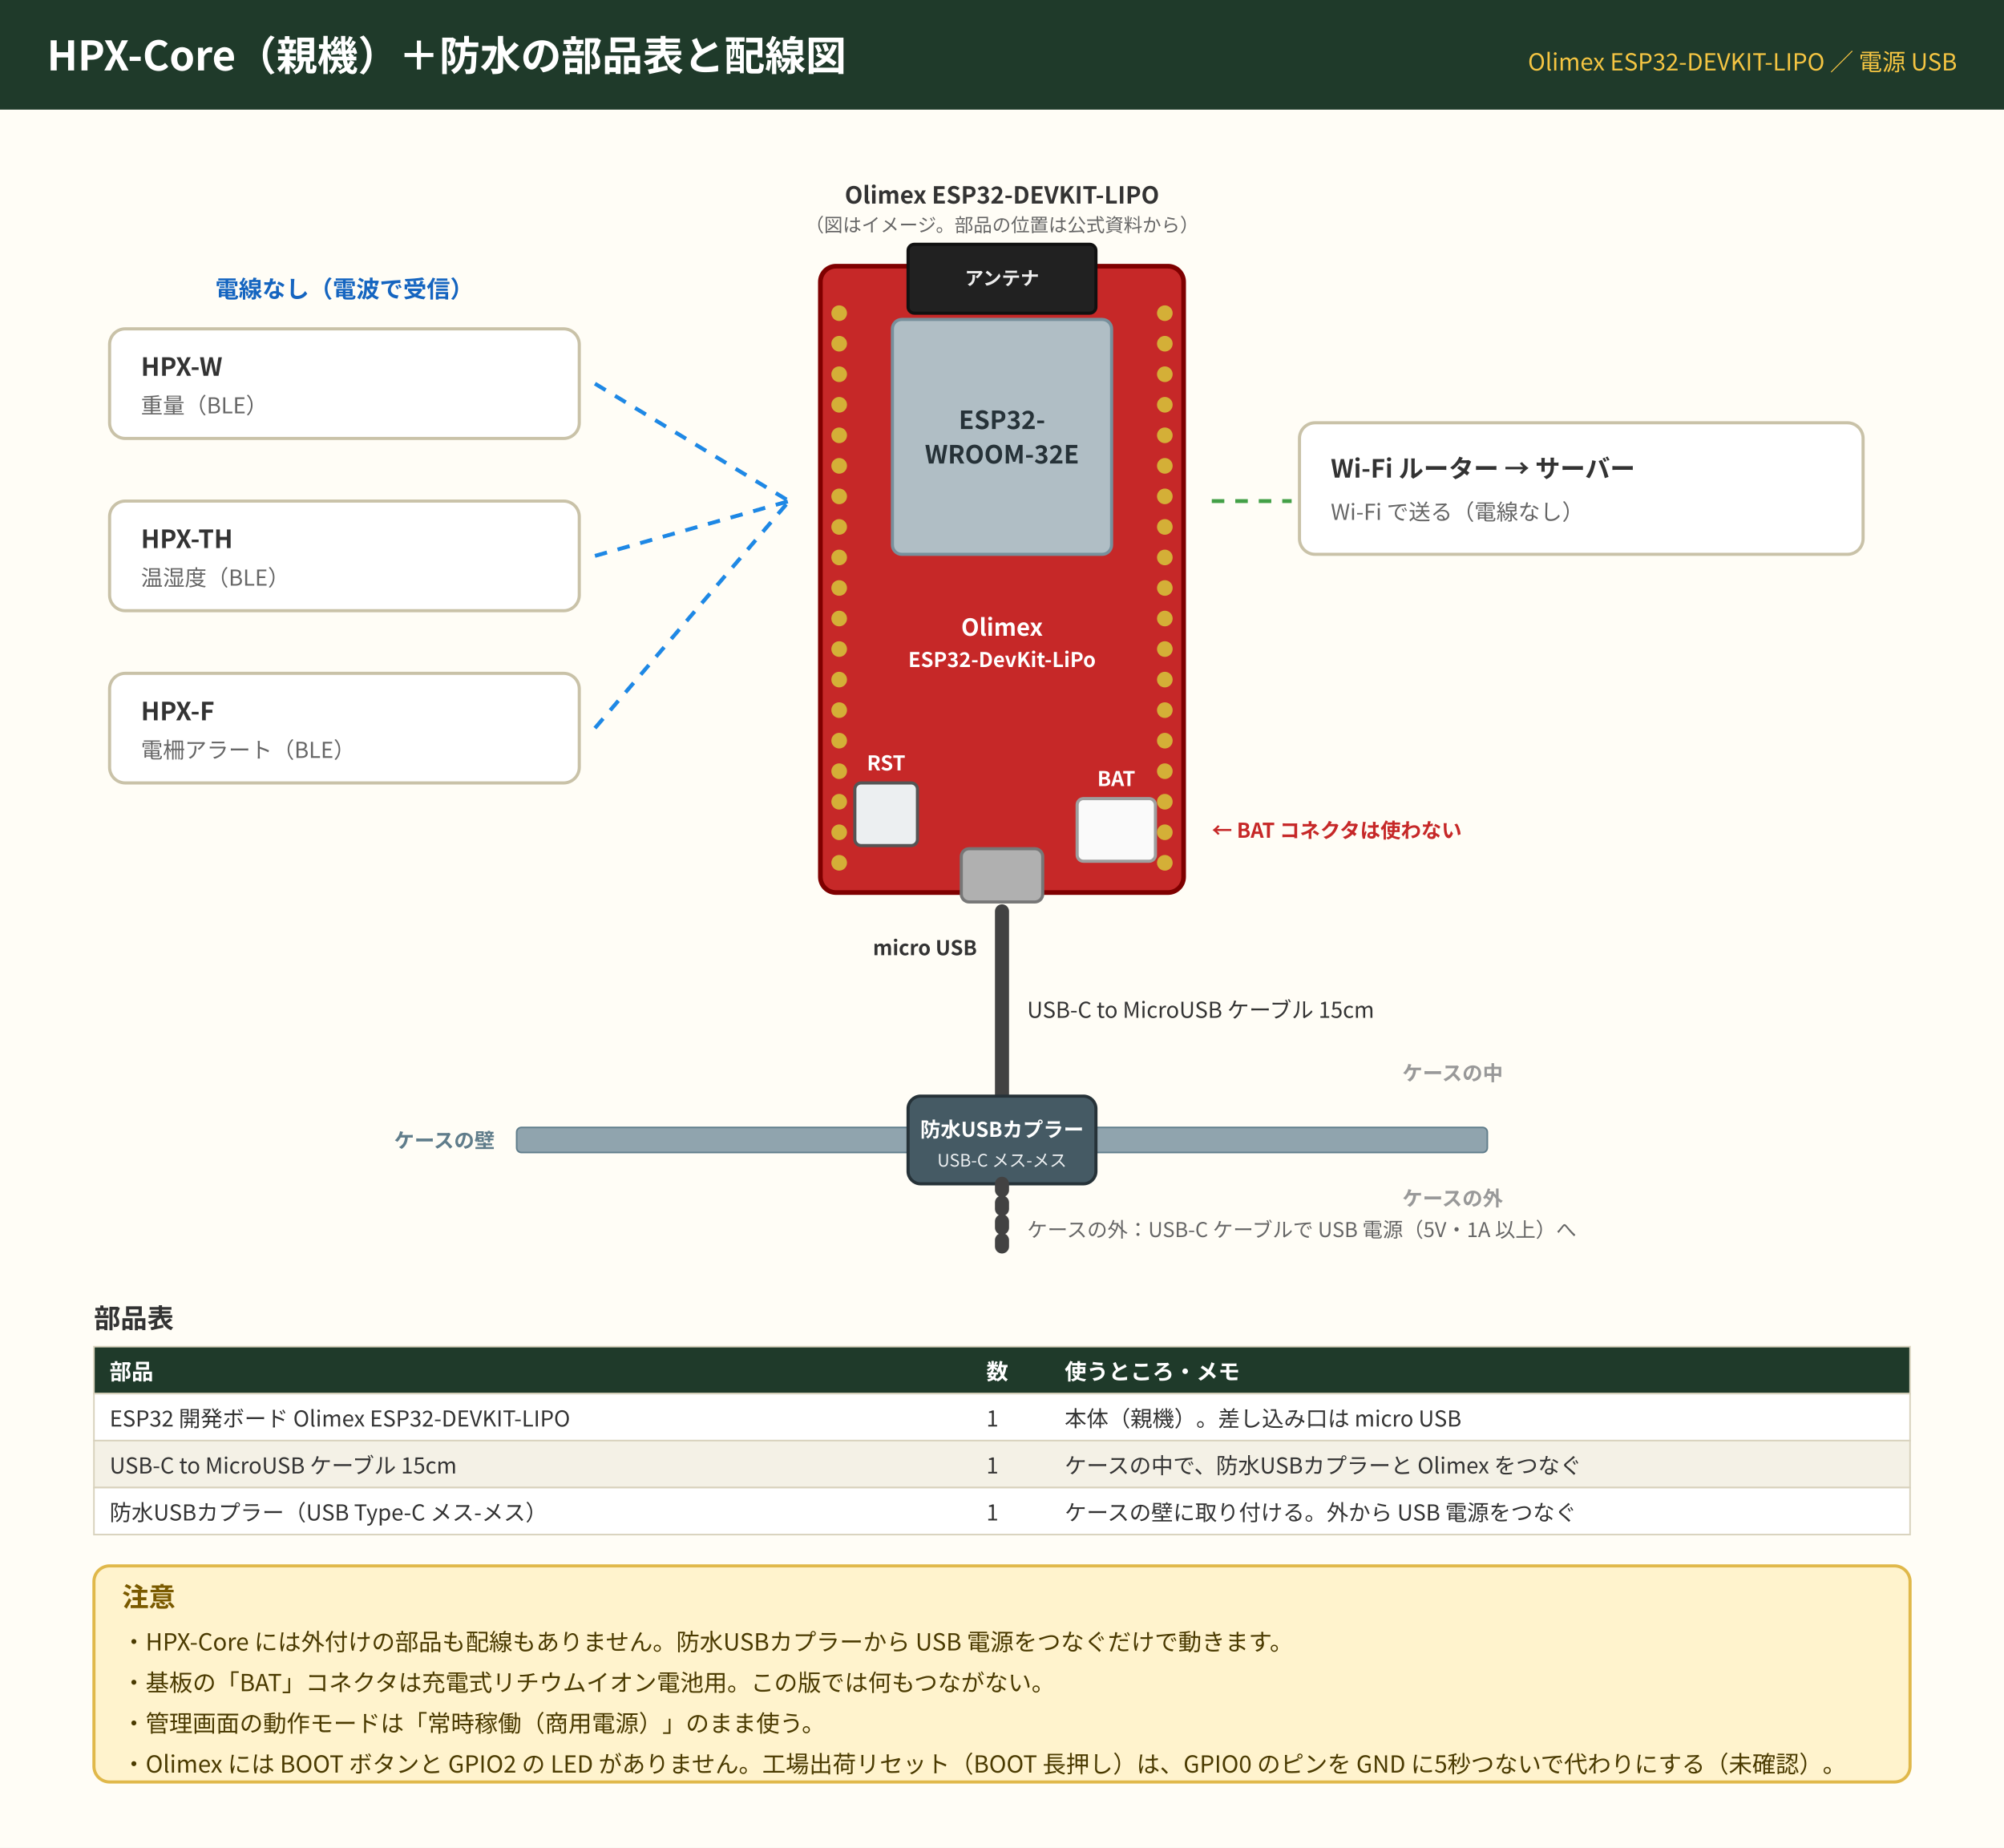
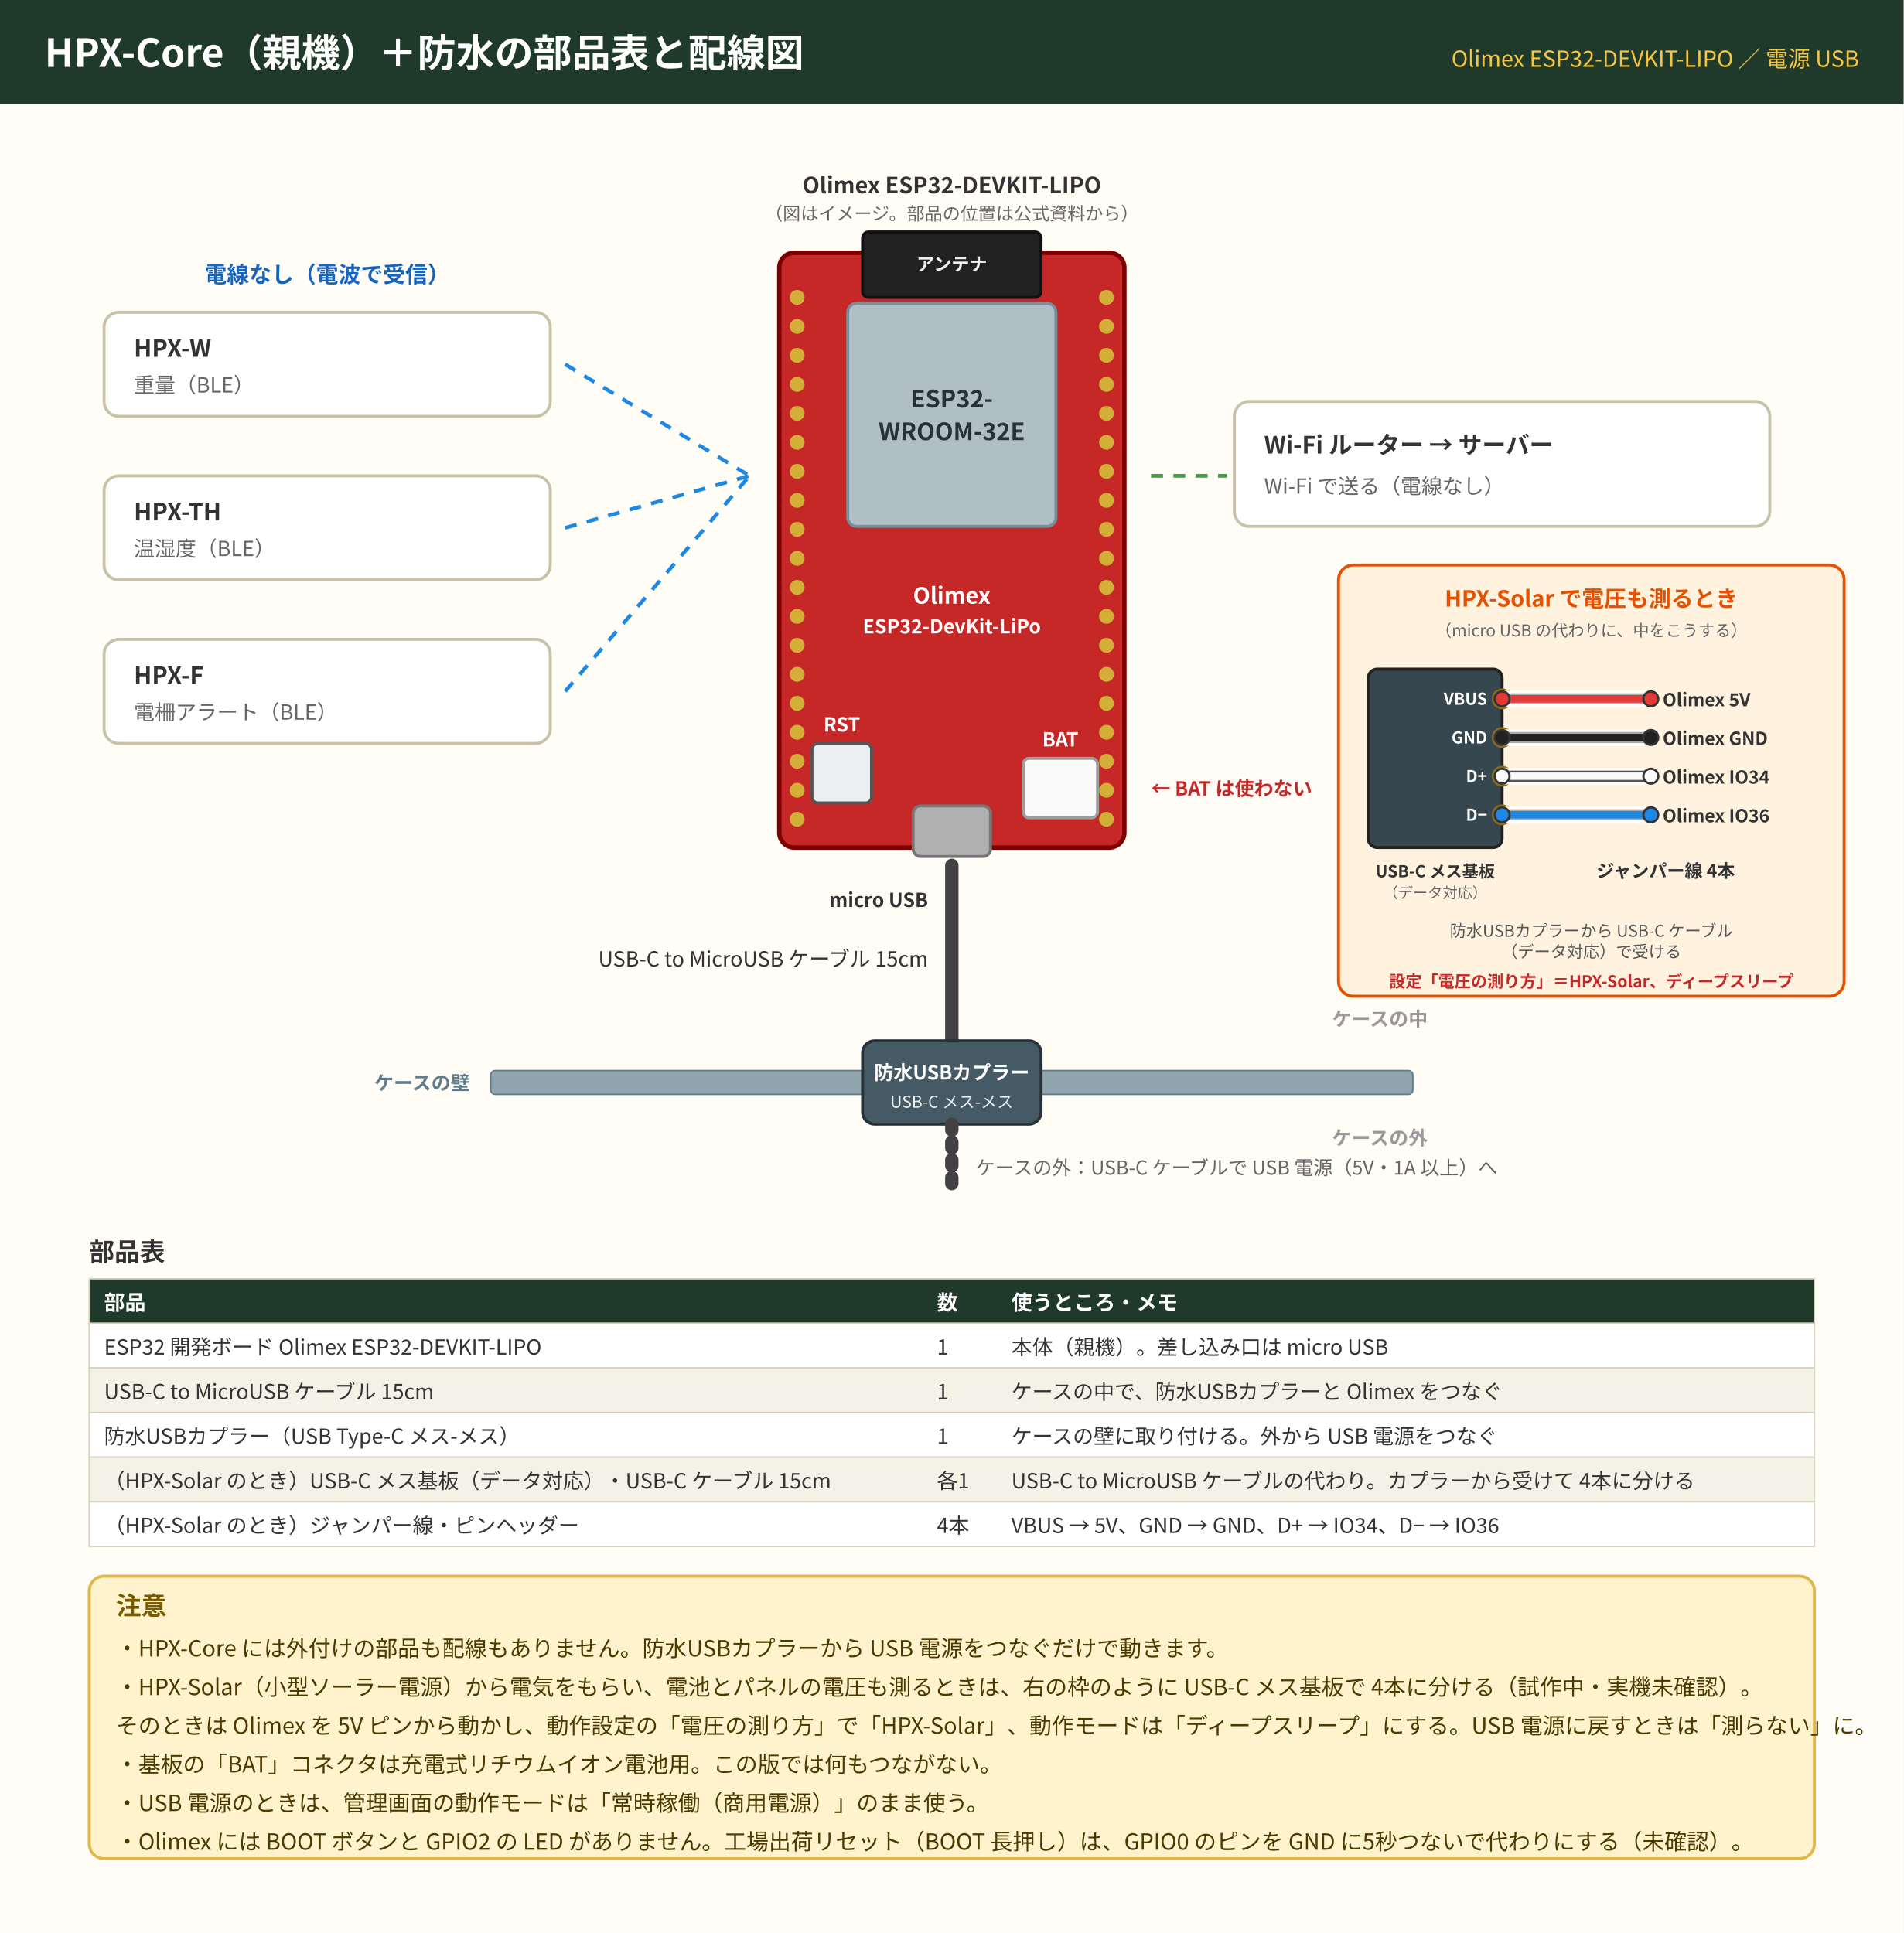
- <svg xmlns="http://www.w3.org/2000/svg" width="1280" height="1180" viewBox="0 0 1280 1180">
+ <svg xmlns="http://www.w3.org/2000/svg" width="1280" height="1300" viewBox="0 0 1280 1300">
  <rect width="100%" height="100%" fill="#fffdf6" />
  <rect x="0" y="0" width="1280" height="70" rx="0" fill="#1f3a2a" stroke="none" stroke-width="2" />
  <text x="30" y="45" font-size="26" text-anchor="start" font-weight="bold" fill="#ffffff" font-family="'Hiragino Kaku Gothic ProN','Hiragino Sans','Meiryo','Yu Gothic','Noto Sans CJK JP','IPAGothic',sans-serif">HPX-Core（親機）＋防水の部品表と配線図</text>
  <text x="1250" y="45" font-size="15" text-anchor="end" font-weight="normal" fill="#f5c542" font-family="'Hiragino Kaku Gothic ProN','Hiragino Sans','Meiryo','Yu Gothic','Noto Sans CJK JP','IPAGothic',sans-serif">Olimex ESP32-DEVKIT-LIPO ／ 電源 USB</text>
  <rect x="524" y="170" width="232" height="400" rx="10" fill="#c62828" stroke="#7f0000" stroke-width="3" />
  <rect x="580" y="156" width="120" height="44" rx="4" fill="#212121" stroke="#111" stroke-width="2" />
  <text x="640" y="182" font-size="12" text-anchor="middle" font-weight="bold" fill="#eee" font-family="'Hiragino Kaku Gothic ProN','Hiragino Sans','Meiryo','Yu Gothic','Noto Sans CJK JP','IPAGothic',sans-serif">アンテナ</text>
  <rect x="570" y="204" width="140" height="150" rx="6" fill="#b0bec5" stroke="#78909c" stroke-width="2" />
  <text x="640" y="274" font-size="16" text-anchor="middle" font-weight="bold" fill="#263238" font-family="'Hiragino Kaku Gothic ProN','Hiragino Sans','Meiryo','Yu Gothic','Noto Sans CJK JP','IPAGothic',sans-serif">ESP32-</text>
  <text x="640" y="296" font-size="16" text-anchor="middle" font-weight="bold" fill="#263238" font-family="'Hiragino Kaku Gothic ProN','Hiragino Sans','Meiryo','Yu Gothic','Noto Sans CJK JP','IPAGothic',sans-serif">WROOM-32E</text>
  <text x="640" y="406" font-size="15" text-anchor="middle" font-weight="bold" fill="#fff" font-family="'Hiragino Kaku Gothic ProN','Hiragino Sans','Meiryo','Yu Gothic','Noto Sans CJK JP','IPAGothic',sans-serif">Olimex</text>
  <text x="640" y="426" font-size="13" text-anchor="middle" font-weight="bold" fill="#fff" font-family="'Hiragino Kaku Gothic ProN','Hiragino Sans','Meiryo','Yu Gothic','Noto Sans CJK JP','IPAGothic',sans-serif">ESP32-DevKit-LiPo</text>
  <rect x="614" y="542" width="52" height="34" rx="5" fill="#b0b0b0" stroke="#777" stroke-width="2" />
  <rect x="546" y="500" width="40" height="40" rx="4" fill="#eceff1" stroke="#555" stroke-width="2" />
  <text x="566" y="492" font-size="13" text-anchor="middle" font-weight="bold" fill="#fff" font-family="'Hiragino Kaku Gothic ProN','Hiragino Sans','Meiryo','Yu Gothic','Noto Sans CJK JP','IPAGothic',sans-serif">RST</text>
  <rect x="688" y="510" width="50" height="40" rx="4" fill="#fafafa" stroke="#9e9e9e" stroke-width="2" />
  <text x="713" y="502" font-size="13" text-anchor="middle" font-weight="bold" fill="#fff" font-family="'Hiragino Kaku Gothic ProN','Hiragino Sans','Meiryo','Yu Gothic','Noto Sans CJK JP','IPAGothic',sans-serif">BAT</text>
  <circle cx="536" cy="200.0" r="5" fill="#d4af37" />
  <circle cx="744" cy="200.0" r="5" fill="#d4af37" />
  <circle cx="536" cy="219.5" r="5" fill="#d4af37" />
  <circle cx="744" cy="219.5" r="5" fill="#d4af37" />
  <circle cx="536" cy="239.0" r="5" fill="#d4af37" />
  <circle cx="744" cy="239.0" r="5" fill="#d4af37" />
  <circle cx="536" cy="258.5" r="5" fill="#d4af37" />
  <circle cx="744" cy="258.5" r="5" fill="#d4af37" />
  <circle cx="536" cy="278.0" r="5" fill="#d4af37" />
  <circle cx="744" cy="278.0" r="5" fill="#d4af37" />
  <circle cx="536" cy="297.5" r="5" fill="#d4af37" />
  <circle cx="744" cy="297.5" r="5" fill="#d4af37" />
  <circle cx="536" cy="317.0" r="5" fill="#d4af37" />
  <circle cx="744" cy="317.0" r="5" fill="#d4af37" />
  <circle cx="536" cy="336.5" r="5" fill="#d4af37" />
  <circle cx="744" cy="336.5" r="5" fill="#d4af37" />
  <circle cx="536" cy="356.0" r="5" fill="#d4af37" />
  <circle cx="744" cy="356.0" r="5" fill="#d4af37" />
  <circle cx="536" cy="375.5" r="5" fill="#d4af37" />
  <circle cx="744" cy="375.5" r="5" fill="#d4af37" />
  <circle cx="536" cy="395.0" r="5" fill="#d4af37" />
  <circle cx="744" cy="395.0" r="5" fill="#d4af37" />
  <circle cx="536" cy="414.5" r="5" fill="#d4af37" />
  <circle cx="744" cy="414.5" r="5" fill="#d4af37" />
  <circle cx="536" cy="434.0" r="5" fill="#d4af37" />
  <circle cx="744" cy="434.0" r="5" fill="#d4af37" />
  <circle cx="536" cy="453.5" r="5" fill="#d4af37" />
  <circle cx="744" cy="453.5" r="5" fill="#d4af37" />
  <circle cx="536" cy="473.0" r="5" fill="#d4af37" />
  <circle cx="744" cy="473.0" r="5" fill="#d4af37" />
  <circle cx="536" cy="492.5" r="5" fill="#d4af37" />
  <circle cx="744" cy="492.5" r="5" fill="#d4af37" />
  <circle cx="536" cy="512.0" r="5" fill="#d4af37" />
  <circle cx="744" cy="512.0" r="5" fill="#d4af37" />
  <circle cx="536" cy="531.5" r="5" fill="#d4af37" />
  <circle cx="744" cy="531.5" r="5" fill="#d4af37" />
  <circle cx="536" cy="551.0" r="5" fill="#d4af37" />
  <circle cx="744" cy="551.0" r="5" fill="#d4af37" />
  <text x="640" y="130" font-size="15" text-anchor="middle" font-weight="bold" fill="#333" font-family="'Hiragino Kaku Gothic ProN','Hiragino Sans','Meiryo','Yu Gothic','Noto Sans CJK JP','IPAGothic',sans-serif">Olimex ESP32-DEVKIT-LIPO</text>
  <text x="640" y="148" font-size="12" text-anchor="middle" font-weight="normal" fill="#666" font-family="'Hiragino Kaku Gothic ProN','Hiragino Sans','Meiryo','Yu Gothic','Noto Sans CJK JP','IPAGothic',sans-serif">（図はイメージ。部品の位置は公式資料から）</text>
-   <text x="774" y="535" font-size="13" text-anchor="start" font-weight="bold" fill="#c62828" font-family="'Hiragino Kaku Gothic ProN','Hiragino Sans','Meiryo','Yu Gothic','Noto Sans CJK JP','IPAGothic',sans-serif">← BAT コネクタは使わない</text>
+   <text x="774" y="535" font-size="13" text-anchor="start" font-weight="bold" fill="#c62828" font-family="'Hiragino Kaku Gothic ProN','Hiragino Sans','Meiryo','Yu Gothic','Noto Sans CJK JP','IPAGothic',sans-serif">← BAT は使わない</text>
  <text x="624" y="610" font-size="13" text-anchor="end" font-weight="bold" fill="#333" font-family="'Hiragino Kaku Gothic ProN','Hiragino Sans','Meiryo','Yu Gothic','Noto Sans CJK JP','IPAGothic',sans-serif">micro USB</text>
  <path d="M640,582 L640,700" stroke="#424242" stroke-width="9" stroke-linecap="round" />
-   <text x="656" y="650" font-size="14" text-anchor="start" font-weight="normal" fill="#333" font-family="'Hiragino Kaku Gothic ProN','Hiragino Sans','Meiryo','Yu Gothic','Noto Sans CJK JP','IPAGothic',sans-serif">USB-C to MicroUSB ケーブル 15cm</text>
+   <text x="624" y="650" font-size="14" text-anchor="end" font-weight="normal" fill="#333" font-family="'Hiragino Kaku Gothic ProN','Hiragino Sans','Meiryo','Yu Gothic','Noto Sans CJK JP','IPAGothic',sans-serif">USB-C to MicroUSB ケーブル 15cm</text>
  <rect x="330" y="720" width="620" height="16" rx="3" fill="#90a4ae" stroke="#607d8b" stroke-width="1" />
  <text x="316" y="733" font-size="13" text-anchor="end" font-weight="bold" fill="#607d8b" font-family="'Hiragino Kaku Gothic ProN','Hiragino Sans','Meiryo','Yu Gothic','Noto Sans CJK JP','IPAGothic',sans-serif">ケースの壁</text>
  <rect x="580" y="700" width="120" height="56" rx="8" fill="#455a64" stroke="#263238" stroke-width="2" />
  <text x="640" y="726" font-size="13" text-anchor="middle" font-weight="bold" fill="#fff" font-family="'Hiragino Kaku Gothic ProN','Hiragino Sans','Meiryo','Yu Gothic','Noto Sans CJK JP','IPAGothic',sans-serif">防水USBカプラー</text>
  <text x="640" y="745" font-size="11" text-anchor="middle" font-weight="normal" fill="#eceff1" font-family="'Hiragino Kaku Gothic ProN','Hiragino Sans','Meiryo','Yu Gothic','Noto Sans CJK JP','IPAGothic',sans-serif">USB-C メス-メス</text>
  <path d="M640,756 L640,800" stroke="#424242" stroke-width="9" stroke-linecap="round" stroke-dasharray="4 8" />
  <text x="656" y="790" font-size="13" text-anchor="start" font-weight="normal" fill="#666" font-family="'Hiragino Kaku Gothic ProN','Hiragino Sans','Meiryo','Yu Gothic','Noto Sans CJK JP','IPAGothic',sans-serif">ケースの外：USB-C ケーブルで USB 電源（5V・1A 以上）へ</text>
  <text x="960" y="690" font-size="13" text-anchor="end" font-weight="bold" fill="#999" font-family="'Hiragino Kaku Gothic ProN','Hiragino Sans','Meiryo','Yu Gothic','Noto Sans CJK JP','IPAGothic',sans-serif">ケースの中</text>
  <text x="960" y="770" font-size="13" text-anchor="end" font-weight="bold" fill="#999" font-family="'Hiragino Kaku Gothic ProN','Hiragino Sans','Meiryo','Yu Gothic','Noto Sans CJK JP','IPAGothic',sans-serif">ケースの外</text>
  <rect x="70" y="210" width="300" height="70" rx="10" fill="#ffffff" stroke="#c9c2a8" stroke-width="2" />
  <text x="90" y="240" font-size="16" text-anchor="start" font-weight="bold" fill="#333" font-family="'Hiragino Kaku Gothic ProN','Hiragino Sans','Meiryo','Yu Gothic','Noto Sans CJK JP','IPAGothic',sans-serif">HPX-W</text>
  <text x="90" y="264" font-size="14" text-anchor="start" font-weight="normal" fill="#666" font-family="'Hiragino Kaku Gothic ProN','Hiragino Sans','Meiryo','Yu Gothic','Noto Sans CJK JP','IPAGothic',sans-serif">重量（BLE）</text>
  <path d="M380,245 L504,320" stroke="#1e88e5" stroke-width="2.5" stroke-dasharray="8 7" fill="none" />
  <rect x="70" y="320" width="300" height="70" rx="10" fill="#ffffff" stroke="#c9c2a8" stroke-width="2" />
  <text x="90" y="350" font-size="16" text-anchor="start" font-weight="bold" fill="#333" font-family="'Hiragino Kaku Gothic ProN','Hiragino Sans','Meiryo','Yu Gothic','Noto Sans CJK JP','IPAGothic',sans-serif">HPX-TH</text>
  <text x="90" y="374" font-size="14" text-anchor="start" font-weight="normal" fill="#666" font-family="'Hiragino Kaku Gothic ProN','Hiragino Sans','Meiryo','Yu Gothic','Noto Sans CJK JP','IPAGothic',sans-serif">温湿度（BLE）</text>
  <path d="M380,355 L504,320" stroke="#1e88e5" stroke-width="2.5" stroke-dasharray="8 7" fill="none" />
  <rect x="70" y="430" width="300" height="70" rx="10" fill="#ffffff" stroke="#c9c2a8" stroke-width="2" />
  <text x="90" y="460" font-size="16" text-anchor="start" font-weight="bold" fill="#333" font-family="'Hiragino Kaku Gothic ProN','Hiragino Sans','Meiryo','Yu Gothic','Noto Sans CJK JP','IPAGothic',sans-serif">HPX-F</text>
  <text x="90" y="484" font-size="14" text-anchor="start" font-weight="normal" fill="#666" font-family="'Hiragino Kaku Gothic ProN','Hiragino Sans','Meiryo','Yu Gothic','Noto Sans CJK JP','IPAGothic',sans-serif">電柵アラート（BLE）</text>
  <path d="M380,465 L504,320" stroke="#1e88e5" stroke-width="2.5" stroke-dasharray="8 7" fill="none" />
  <text x="220" y="190" font-size="15" text-anchor="middle" font-weight="bold" fill="#1565c0" font-family="'Hiragino Kaku Gothic ProN','Hiragino Sans','Meiryo','Yu Gothic','Noto Sans CJK JP','IPAGothic',sans-serif">電線なし（電波で受信）</text>
  <rect x="830" y="270" width="360" height="84" rx="10" fill="#ffffff" stroke="#c9c2a8" stroke-width="2" />
  <text x="850" y="305" font-size="16" text-anchor="start" font-weight="bold" fill="#333" font-family="'Hiragino Kaku Gothic ProN','Hiragino Sans','Meiryo','Yu Gothic','Noto Sans CJK JP','IPAGothic',sans-serif">Wi-Fi ルーター → サーバー</text>
  <text x="850" y="332" font-size="14" text-anchor="start" font-weight="normal" fill="#666" font-family="'Hiragino Kaku Gothic ProN','Hiragino Sans','Meiryo','Yu Gothic','Noto Sans CJK JP','IPAGothic',sans-serif">Wi-Fi で送る（電線なし）</text>
  <path d="M774,320 L825,320" stroke="#43a047" stroke-width="2.5" stroke-dasharray="8 7" fill="none" />
+   <rect x="900" y="380" width="340" height="290" rx="10" fill="#fff3e0" stroke="#e65100" stroke-width="2" />
+   <text x="1070" y="408" font-size="15" text-anchor="middle" font-weight="bold" fill="#e65100" font-family="'Hiragino Kaku Gothic ProN','Hiragino Sans','Meiryo','Yu Gothic','Noto Sans CJK JP','IPAGothic',sans-serif">HPX-Solar で電圧も測るとき</text>
+   <text x="1070" y="428" font-size="11" text-anchor="middle" font-weight="normal" fill="#666" font-family="'Hiragino Kaku Gothic ProN','Hiragino Sans','Meiryo','Yu Gothic','Noto Sans CJK JP','IPAGothic',sans-serif">（micro USB の代わりに、中をこうする）</text>
+   <rect x="920" y="450" width="90" height="120" rx="6" fill="#37474f" stroke="#222" stroke-width="2" />
+   <text x="965" y="590" font-size="11" text-anchor="middle" font-weight="bold" fill="#333" font-family="'Hiragino Kaku Gothic ProN','Hiragino Sans','Meiryo','Yu Gothic','Noto Sans CJK JP','IPAGothic',sans-serif">USB-C メス基板</text>
+   <text x="965" y="604" font-size="10" text-anchor="middle" font-weight="normal" fill="#666" font-family="'Hiragino Kaku Gothic ProN','Hiragino Sans','Meiryo','Yu Gothic','Noto Sans CJK JP','IPAGothic',sans-serif">（データ対応）</text>
+   <text x="1070" y="630" font-size="11" text-anchor="middle" font-weight="normal" fill="#555" font-family="'Hiragino Kaku Gothic ProN','Hiragino Sans','Meiryo','Yu Gothic','Noto Sans CJK JP','IPAGothic',sans-serif">防水USBカプラーから USB-C ケーブル</text>
+   <text x="1070" y="644" font-size="11" text-anchor="middle" font-weight="normal" fill="#555" font-family="'Hiragino Kaku Gothic ProN','Hiragino Sans','Meiryo','Yu Gothic','Noto Sans CJK JP','IPAGothic',sans-serif">（データ対応）で受ける</text>
+   <circle cx="1010" cy="470" r="6" fill="#d4af37" stroke="#8a6d1d" stroke-width="2" />
+   <text x="1000" y="474" font-size="11" text-anchor="end" font-weight="bold" fill="#fff" font-family="'Hiragino Kaku Gothic ProN','Hiragino Sans','Meiryo','Yu Gothic','Noto Sans CJK JP','IPAGothic',sans-serif">VBUS</text>
+   <path d="M1010,470 L1110,470" fill="none" stroke="#ffffff" stroke-width="11" stroke-linejoin="round" stroke-linecap="round" />
+   <path d="M1010,470 L1110,470" fill="none" stroke="#00000055" stroke-width="7.5" stroke-linejoin="round" stroke-linecap="round" />
+   <path d="M1010,470 L1110,470" fill="none" stroke="#e53935" stroke-width="5" stroke-linejoin="round" stroke-linecap="round" />
+   <text x="1118" y="475" font-size="12" text-anchor="start" font-weight="bold" fill="#333" font-family="'Hiragino Kaku Gothic ProN','Hiragino Sans','Meiryo','Yu Gothic','Noto Sans CJK JP','IPAGothic',sans-serif">Olimex 5V</text>
+   <circle cx="1010" cy="496" r="6" fill="#d4af37" stroke="#8a6d1d" stroke-width="2" />
+   <text x="1000" y="500" font-size="11" text-anchor="end" font-weight="bold" fill="#fff" font-family="'Hiragino Kaku Gothic ProN','Hiragino Sans','Meiryo','Yu Gothic','Noto Sans CJK JP','IPAGothic',sans-serif">GND</text>
+   <path d="M1010,496 L1110,496" fill="none" stroke="#ffffff" stroke-width="11" stroke-linejoin="round" stroke-linecap="round" />
+   <path d="M1010,496 L1110,496" fill="none" stroke="#00000055" stroke-width="7.5" stroke-linejoin="round" stroke-linecap="round" />
+   <path d="M1010,496 L1110,496" fill="none" stroke="#212121" stroke-width="5" stroke-linejoin="round" stroke-linecap="round" />
+   <text x="1118" y="501" font-size="12" text-anchor="start" font-weight="bold" fill="#333" font-family="'Hiragino Kaku Gothic ProN','Hiragino Sans','Meiryo','Yu Gothic','Noto Sans CJK JP','IPAGothic',sans-serif">Olimex GND</text>
+   <circle cx="1010" cy="522" r="6" fill="#d4af37" stroke="#8a6d1d" stroke-width="2" />
+   <text x="1000" y="526" font-size="11" text-anchor="end" font-weight="bold" fill="#fff" font-family="'Hiragino Kaku Gothic ProN','Hiragino Sans','Meiryo','Yu Gothic','Noto Sans CJK JP','IPAGothic',sans-serif">D+</text>
+   <path d="M1010,522 L1110,522" fill="none" stroke="#ffffff" stroke-width="11" stroke-linejoin="round" stroke-linecap="round" />
+   <path d="M1010,522 L1110,522" fill="none" stroke="#555" stroke-width="7.5" stroke-linejoin="round" stroke-linecap="round" />
+   <path d="M1010,522 L1110,522" fill="none" stroke="#fafafa" stroke-width="5" stroke-linejoin="round" stroke-linecap="round" />
+   <text x="1118" y="527" font-size="12" text-anchor="start" font-weight="bold" fill="#333" font-family="'Hiragino Kaku Gothic ProN','Hiragino Sans','Meiryo','Yu Gothic','Noto Sans CJK JP','IPAGothic',sans-serif">Olimex IO34</text>
+   <circle cx="1010" cy="548" r="6" fill="#d4af37" stroke="#8a6d1d" stroke-width="2" />
+   <text x="1000" y="552" font-size="11" text-anchor="end" font-weight="bold" fill="#fff" font-family="'Hiragino Kaku Gothic ProN','Hiragino Sans','Meiryo','Yu Gothic','Noto Sans CJK JP','IPAGothic',sans-serif">D−</text>
+   <path d="M1010,548 L1110,548" fill="none" stroke="#ffffff" stroke-width="11" stroke-linejoin="round" stroke-linecap="round" />
+   <path d="M1010,548 L1110,548" fill="none" stroke="#00000055" stroke-width="7.5" stroke-linejoin="round" stroke-linecap="round" />
+   <path d="M1010,548 L1110,548" fill="none" stroke="#1e88e5" stroke-width="5" stroke-linejoin="round" stroke-linecap="round" />
+   <text x="1118" y="553" font-size="12" text-anchor="start" font-weight="bold" fill="#333" font-family="'Hiragino Kaku Gothic ProN','Hiragino Sans','Meiryo','Yu Gothic','Noto Sans CJK JP','IPAGothic',sans-serif">Olimex IO36</text>
+   <text x="1120" y="590" font-size="12" text-anchor="middle" font-weight="bold" fill="#333" font-family="'Hiragino Kaku Gothic ProN','Hiragino Sans','Meiryo','Yu Gothic','Noto Sans CJK JP','IPAGothic',sans-serif">ジャンパー線 4本</text>
+   <text x="1070" y="664" font-size="11" text-anchor="middle" font-weight="bold" fill="#c62828" font-family="'Hiragino Kaku Gothic ProN','Hiragino Sans','Meiryo','Yu Gothic','Noto Sans CJK JP','IPAGothic',sans-serif">設定「電圧の測り方」＝HPX-Solar、ディープスリープ</text>
  <text x="60" y="848" font-size="17" text-anchor="start" font-weight="bold" fill="#333" font-family="'Hiragino Kaku Gothic ProN','Hiragino Sans','Meiryo','Yu Gothic','Noto Sans CJK JP','IPAGothic',sans-serif">部品表</text>
  <rect x="60" y="860" width="1160" height="30" rx="0" fill="#1f3a2a" stroke="#d8d2bd" stroke-width="1" />
  <text x="70" y="881" font-size="14" text-anchor="start" font-weight="bold" fill="#fff" font-family="'Hiragino Kaku Gothic ProN','Hiragino Sans','Meiryo','Yu Gothic','Noto Sans CJK JP','IPAGothic',sans-serif">部品</text>
  <text x="630" y="881" font-size="14" text-anchor="start" font-weight="bold" fill="#fff" font-family="'Hiragino Kaku Gothic ProN','Hiragino Sans','Meiryo','Yu Gothic','Noto Sans CJK JP','IPAGothic',sans-serif">数</text>
  <text x="680" y="881" font-size="14" text-anchor="start" font-weight="bold" fill="#fff" font-family="'Hiragino Kaku Gothic ProN','Hiragino Sans','Meiryo','Yu Gothic','Noto Sans CJK JP','IPAGothic',sans-serif">使うところ・メモ</text>
  <rect x="60" y="890" width="1160" height="30" rx="0" fill="#ffffff" stroke="#d8d2bd" stroke-width="1" />
  <text x="70" y="911" font-size="14" text-anchor="start" font-weight="normal" fill="#333" font-family="'Hiragino Kaku Gothic ProN','Hiragino Sans','Meiryo','Yu Gothic','Noto Sans CJK JP','IPAGothic',sans-serif">ESP32 開発ボード Olimex ESP32-DEVKIT-LIPO</text>
  <text x="630" y="911" font-size="14" text-anchor="start" font-weight="normal" fill="#333" font-family="'Hiragino Kaku Gothic ProN','Hiragino Sans','Meiryo','Yu Gothic','Noto Sans CJK JP','IPAGothic',sans-serif">1</text>
  <text x="680" y="911" font-size="14" text-anchor="start" font-weight="normal" fill="#333" font-family="'Hiragino Kaku Gothic ProN','Hiragino Sans','Meiryo','Yu Gothic','Noto Sans CJK JP','IPAGothic',sans-serif">本体（親機）。差し込み口は micro USB</text>
  <rect x="60" y="920" width="1160" height="30" rx="0" fill="#f4f1e6" stroke="#d8d2bd" stroke-width="1" />
  <text x="70" y="941" font-size="14" text-anchor="start" font-weight="normal" fill="#333" font-family="'Hiragino Kaku Gothic ProN','Hiragino Sans','Meiryo','Yu Gothic','Noto Sans CJK JP','IPAGothic',sans-serif">USB-C to MicroUSB ケーブル 15cm</text>
  <text x="630" y="941" font-size="14" text-anchor="start" font-weight="normal" fill="#333" font-family="'Hiragino Kaku Gothic ProN','Hiragino Sans','Meiryo','Yu Gothic','Noto Sans CJK JP','IPAGothic',sans-serif">1</text>
  <text x="680" y="941" font-size="14" text-anchor="start" font-weight="normal" fill="#333" font-family="'Hiragino Kaku Gothic ProN','Hiragino Sans','Meiryo','Yu Gothic','Noto Sans CJK JP','IPAGothic',sans-serif">ケースの中で、防水USBカプラーと Olimex をつなぐ</text>
  <rect x="60" y="950" width="1160" height="30" rx="0" fill="#ffffff" stroke="#d8d2bd" stroke-width="1" />
  <text x="70" y="971" font-size="14" text-anchor="start" font-weight="normal" fill="#333" font-family="'Hiragino Kaku Gothic ProN','Hiragino Sans','Meiryo','Yu Gothic','Noto Sans CJK JP','IPAGothic',sans-serif">防水USBカプラー（USB Type-C メス-メス）</text>
  <text x="630" y="971" font-size="14" text-anchor="start" font-weight="normal" fill="#333" font-family="'Hiragino Kaku Gothic ProN','Hiragino Sans','Meiryo','Yu Gothic','Noto Sans CJK JP','IPAGothic',sans-serif">1</text>
  <text x="680" y="971" font-size="14" text-anchor="start" font-weight="normal" fill="#333" font-family="'Hiragino Kaku Gothic ProN','Hiragino Sans','Meiryo','Yu Gothic','Noto Sans CJK JP','IPAGothic',sans-serif">ケースの壁に取り付ける。外から USB 電源をつなぐ</text>
-   <rect x="60" y="1000" width="1160" height="138" rx="10" fill="#fff3cd" stroke="#e0b84a" stroke-width="2" />
-   <text x="78" y="1026" font-size="17" text-anchor="start" font-weight="bold" fill="#7a5a00" font-family="'Hiragino Kaku Gothic ProN','Hiragino Sans','Meiryo','Yu Gothic','Noto Sans CJK JP','IPAGothic',sans-serif">注意</text>
-   <text x="78" y="1054" font-size="15" text-anchor="start" font-weight="normal" fill="#4a3a00" font-family="'Hiragino Kaku Gothic ProN','Hiragino Sans','Meiryo','Yu Gothic','Noto Sans CJK JP','IPAGothic',sans-serif">・HPX-Core には外付けの部品も配線もありません。防水USBカプラーから USB 電源をつなぐだけで動きます。</text>
-   <text x="78" y="1080" font-size="15" text-anchor="start" font-weight="normal" fill="#4a3a00" font-family="'Hiragino Kaku Gothic ProN','Hiragino Sans','Meiryo','Yu Gothic','Noto Sans CJK JP','IPAGothic',sans-serif">・基板の「BAT」コネクタは充電式リチウムイオン電池用。この版では何もつながない。</text>
-   <text x="78" y="1106" font-size="15" text-anchor="start" font-weight="normal" fill="#4a3a00" font-family="'Hiragino Kaku Gothic ProN','Hiragino Sans','Meiryo','Yu Gothic','Noto Sans CJK JP','IPAGothic',sans-serif">・管理画面の動作モードは「常時稼働（商用電源）」のまま使う。</text>
-   <text x="78" y="1132" font-size="15" text-anchor="start" font-weight="normal" fill="#4a3a00" font-family="'Hiragino Kaku Gothic ProN','Hiragino Sans','Meiryo','Yu Gothic','Noto Sans CJK JP','IPAGothic',sans-serif">・Olimex には BOOT ボタンと GPIO2 の LED がありません。工場出荷リセット（BOOT 長押し）は、GPIO0 のピンを GND に5秒つないで代わりにする（未確認）。</text>
+   <rect x="60" y="980" width="1160" height="30" rx="0" fill="#f4f1e6" stroke="#d8d2bd" stroke-width="1" />
+   <text x="70" y="1001" font-size="14" text-anchor="start" font-weight="normal" fill="#333" font-family="'Hiragino Kaku Gothic ProN','Hiragino Sans','Meiryo','Yu Gothic','Noto Sans CJK JP','IPAGothic',sans-serif">（HPX-Solar のとき）USB-C メス基板（データ対応）・USB-C ケーブル 15cm</text>
+   <text x="630" y="1001" font-size="14" text-anchor="start" font-weight="normal" fill="#333" font-family="'Hiragino Kaku Gothic ProN','Hiragino Sans','Meiryo','Yu Gothic','Noto Sans CJK JP','IPAGothic',sans-serif">各1</text>
+   <text x="680" y="1001" font-size="14" text-anchor="start" font-weight="normal" fill="#333" font-family="'Hiragino Kaku Gothic ProN','Hiragino Sans','Meiryo','Yu Gothic','Noto Sans CJK JP','IPAGothic',sans-serif">USB-C to MicroUSB ケーブルの代わり。カプラーから受けて 4本に分ける</text>
+   <rect x="60" y="1010" width="1160" height="30" rx="0" fill="#ffffff" stroke="#d8d2bd" stroke-width="1" />
+   <text x="70" y="1031" font-size="14" text-anchor="start" font-weight="normal" fill="#333" font-family="'Hiragino Kaku Gothic ProN','Hiragino Sans','Meiryo','Yu Gothic','Noto Sans CJK JP','IPAGothic',sans-serif">（HPX-Solar のとき）ジャンパー線・ピンヘッダー</text>
+   <text x="630" y="1031" font-size="14" text-anchor="start" font-weight="normal" fill="#333" font-family="'Hiragino Kaku Gothic ProN','Hiragino Sans','Meiryo','Yu Gothic','Noto Sans CJK JP','IPAGothic',sans-serif">4本</text>
+   <text x="680" y="1031" font-size="14" text-anchor="start" font-weight="normal" fill="#333" font-family="'Hiragino Kaku Gothic ProN','Hiragino Sans','Meiryo','Yu Gothic','Noto Sans CJK JP','IPAGothic',sans-serif">VBUS → 5V、GND → GND、D+ → IO34、D− → IO36</text>
+   <rect x="60" y="1060" width="1160" height="190" rx="10" fill="#fff3cd" stroke="#e0b84a" stroke-width="2" />
+   <text x="78" y="1086" font-size="17" text-anchor="start" font-weight="bold" fill="#7a5a00" font-family="'Hiragino Kaku Gothic ProN','Hiragino Sans','Meiryo','Yu Gothic','Noto Sans CJK JP','IPAGothic',sans-serif">注意</text>
+   <text x="78" y="1114" font-size="15" text-anchor="start" font-weight="normal" fill="#4a3a00" font-family="'Hiragino Kaku Gothic ProN','Hiragino Sans','Meiryo','Yu Gothic','Noto Sans CJK JP','IPAGothic',sans-serif">・HPX-Core には外付けの部品も配線もありません。防水USBカプラーから USB 電源をつなぐだけで動きます。</text>
+   <text x="78" y="1140" font-size="15" text-anchor="start" font-weight="normal" fill="#4a3a00" font-family="'Hiragino Kaku Gothic ProN','Hiragino Sans','Meiryo','Yu Gothic','Noto Sans CJK JP','IPAGothic',sans-serif">・HPX-Solar（小型ソーラー電源）から電気をもらい、電池とパネルの電圧も測るときは、右の枠のように USB-C メス基板で 4本に分ける（試作中・実機未確認）。</text>
+   <text x="78" y="1166" font-size="15" text-anchor="start" font-weight="normal" fill="#4a3a00" font-family="'Hiragino Kaku Gothic ProN','Hiragino Sans','Meiryo','Yu Gothic','Noto Sans CJK JP','IPAGothic',sans-serif">  そのときは Olimex を 5V ピンから動かし、動作設定の「電圧の測り方」で「HPX-Solar」、動作モードは「ディープスリープ」にする。USB 電源に戻すときは「測らない」に。</text>
+   <text x="78" y="1192" font-size="15" text-anchor="start" font-weight="normal" fill="#4a3a00" font-family="'Hiragino Kaku Gothic ProN','Hiragino Sans','Meiryo','Yu Gothic','Noto Sans CJK JP','IPAGothic',sans-serif">・基板の「BAT」コネクタは充電式リチウムイオン電池用。この版では何もつながない。</text>
+   <text x="78" y="1218" font-size="15" text-anchor="start" font-weight="normal" fill="#4a3a00" font-family="'Hiragino Kaku Gothic ProN','Hiragino Sans','Meiryo','Yu Gothic','Noto Sans CJK JP','IPAGothic',sans-serif">・USB 電源のときは、管理画面の動作モードは「常時稼働（商用電源）」のまま使う。</text>
+   <text x="78" y="1244" font-size="15" text-anchor="start" font-weight="normal" fill="#4a3a00" font-family="'Hiragino Kaku Gothic ProN','Hiragino Sans','Meiryo','Yu Gothic','Noto Sans CJK JP','IPAGothic',sans-serif">・Olimex には BOOT ボタンと GPIO2 の LED がありません。工場出荷リセット（BOOT 長押し）は、GPIO0 のピンを GND に5秒つないで代わりにする（未確認）。</text>
+   <circle cx="1010" cy="470" r="5" fill="#e53935" stroke="#333" stroke-width="1.5" />
+   <circle cx="1110" cy="470" r="5" fill="#e53935" stroke="#333" stroke-width="1.5" />
+   <circle cx="1010" cy="496" r="5" fill="#212121" stroke="#333" stroke-width="1.5" />
+   <circle cx="1110" cy="496" r="5" fill="#212121" stroke="#333" stroke-width="1.5" />
+   <circle cx="1010" cy="522" r="5" fill="#fafafa" stroke="#333" stroke-width="1.5" />
+   <circle cx="1110" cy="522" r="5" fill="#fafafa" stroke="#333" stroke-width="1.5" />
+   <circle cx="1010" cy="548" r="5" fill="#1e88e5" stroke="#333" stroke-width="1.5" />
+   <circle cx="1110" cy="548" r="5" fill="#1e88e5" stroke="#333" stroke-width="1.5" />
</svg>
